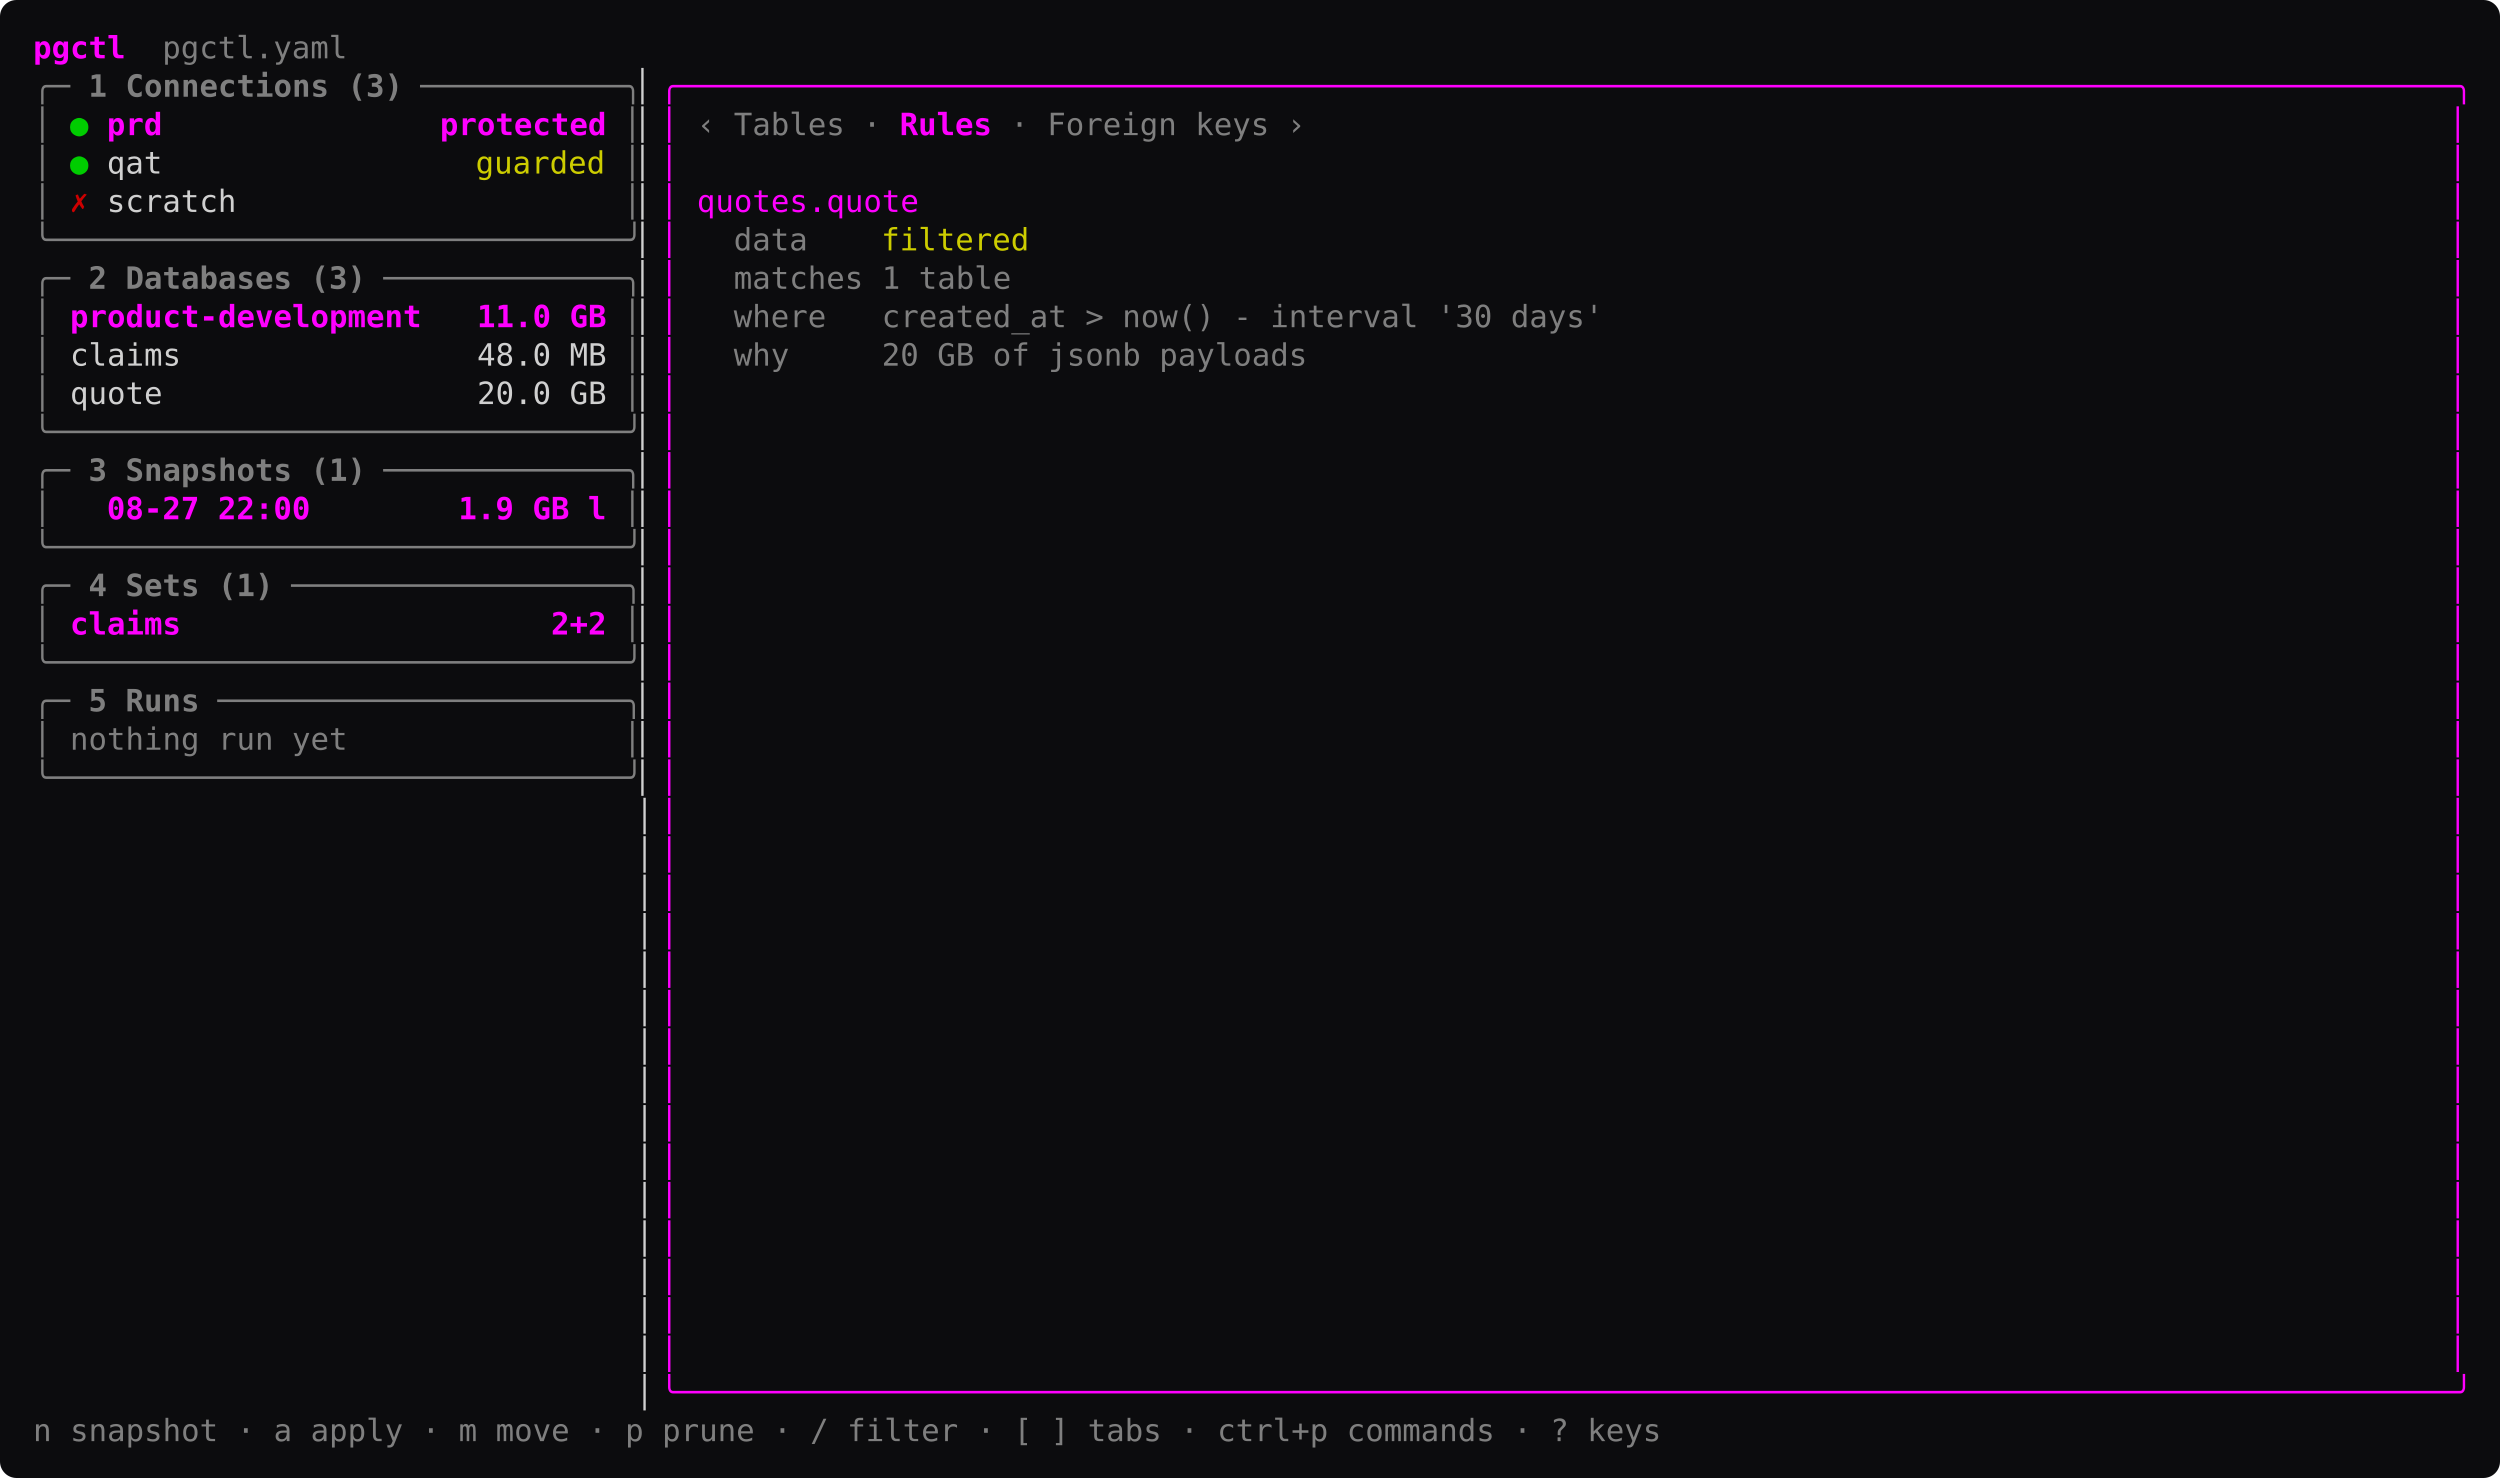
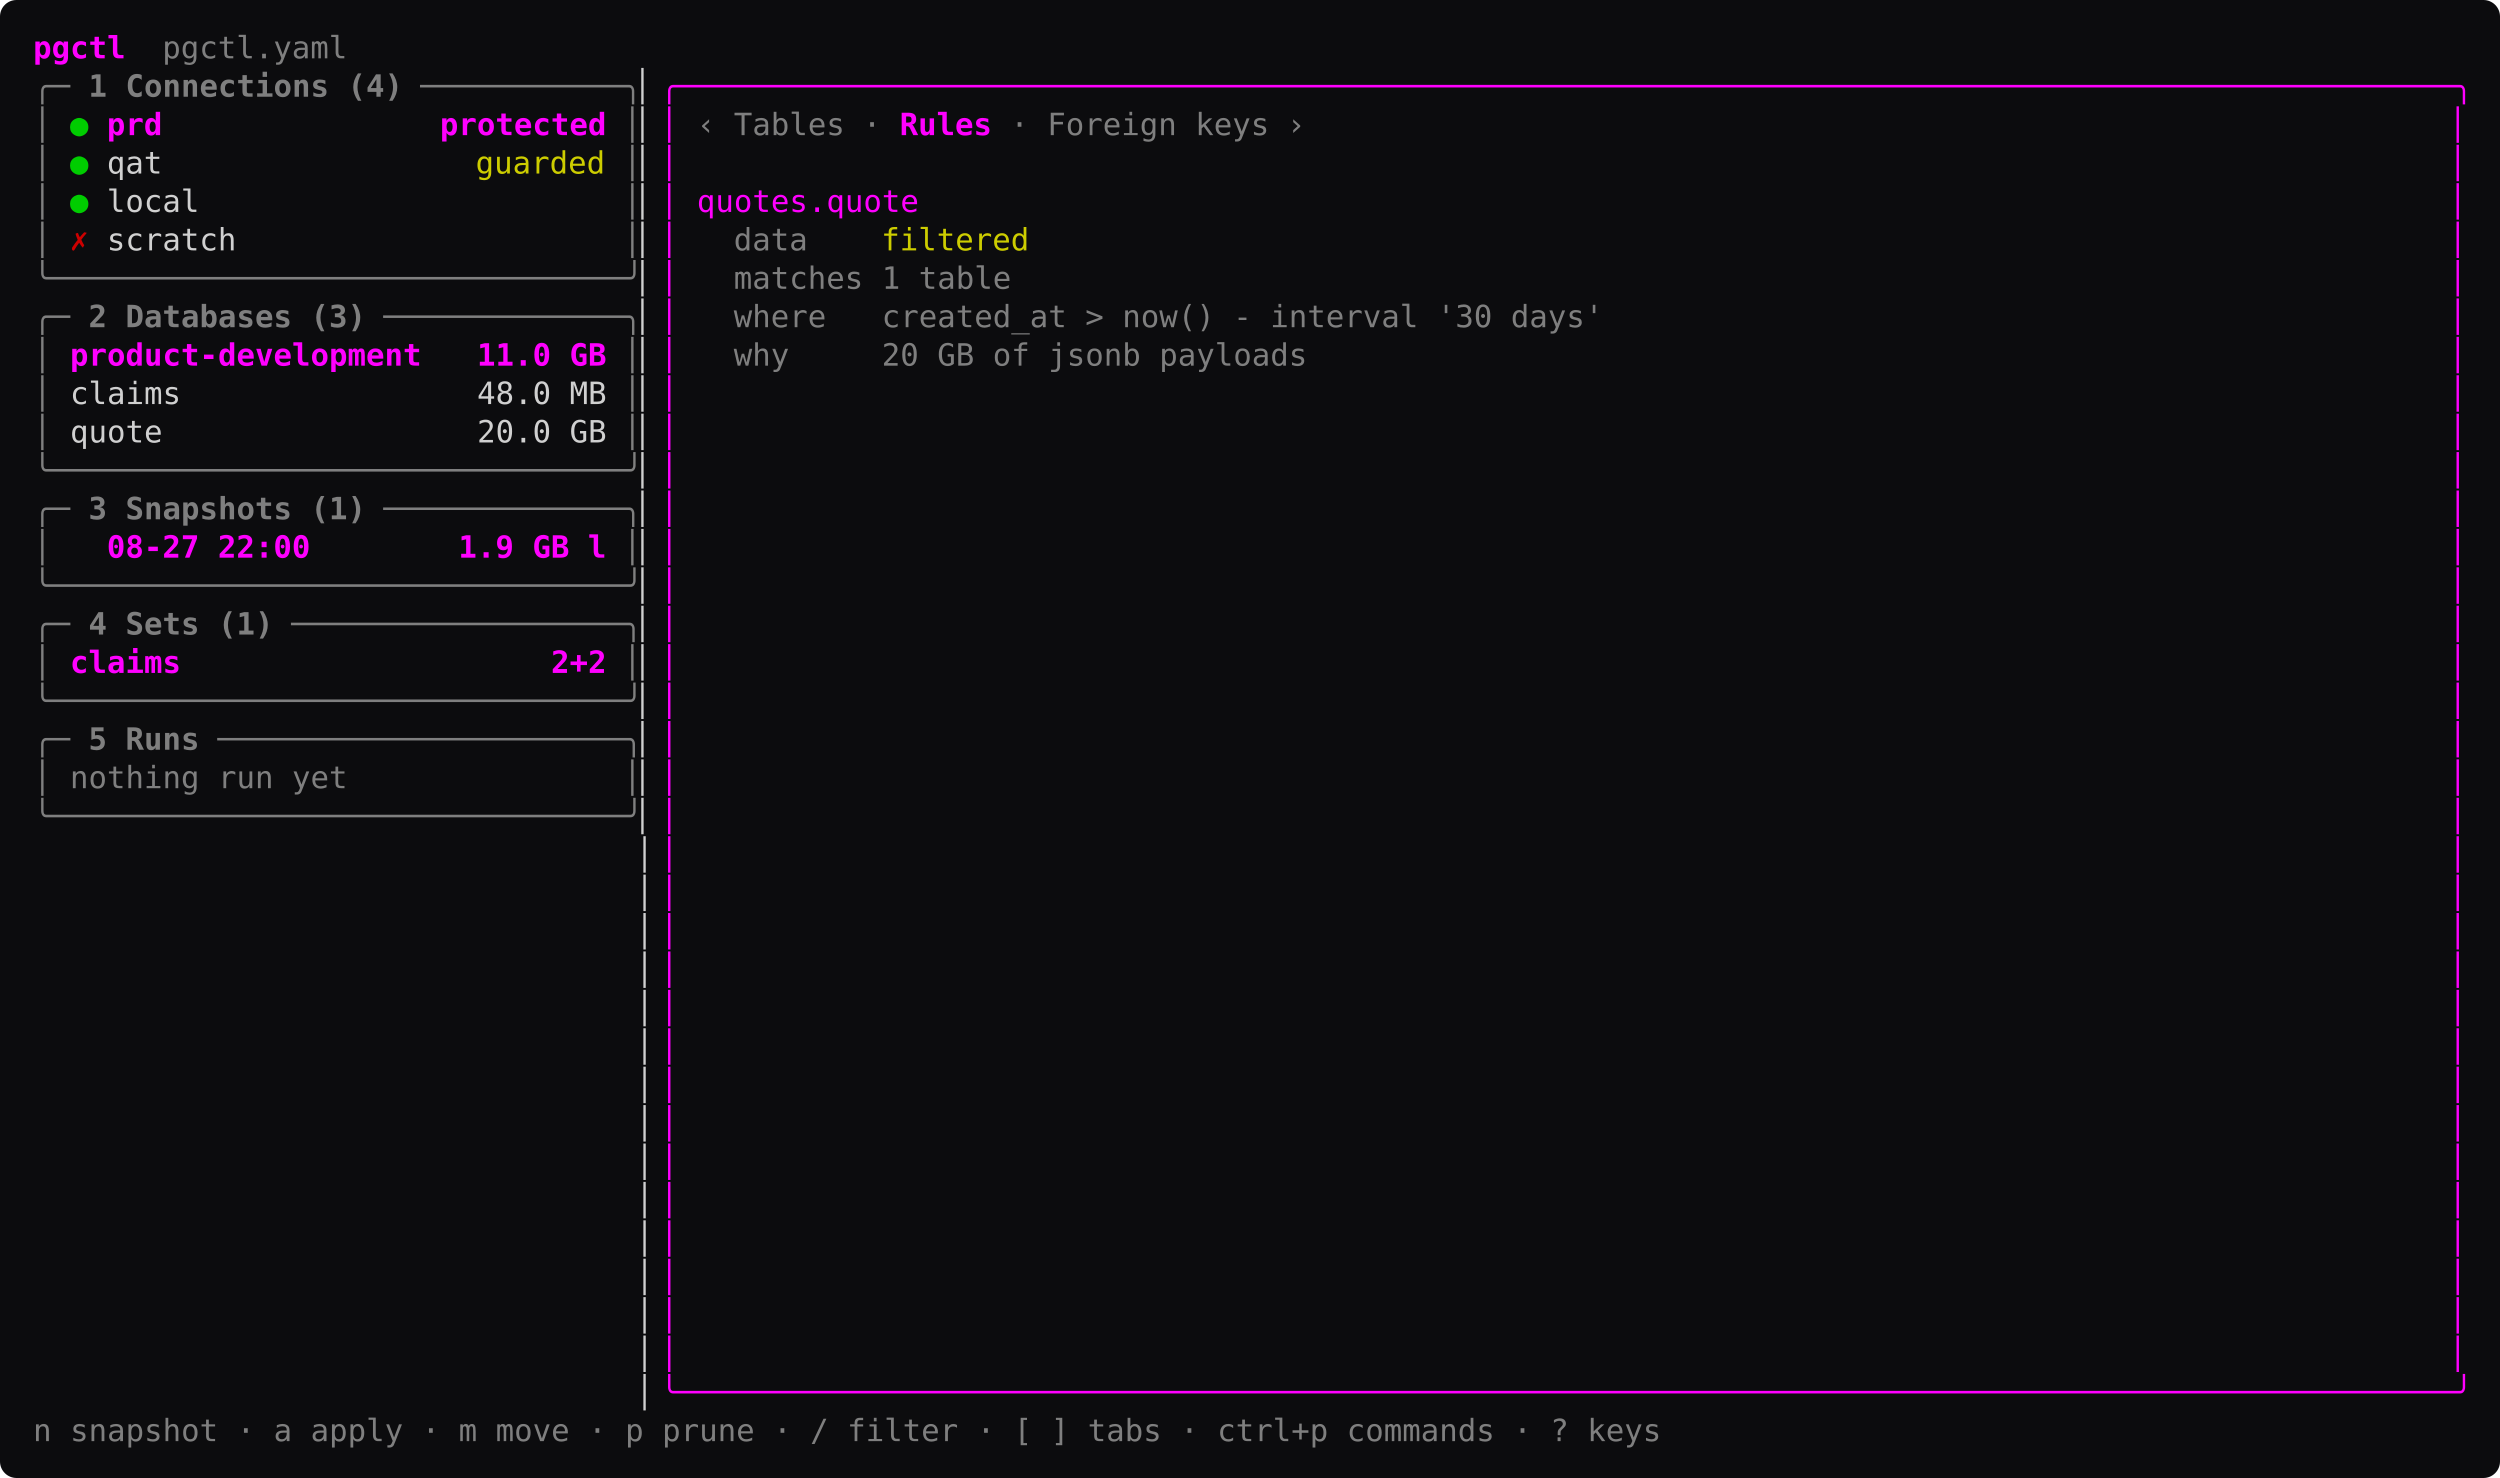
<svg xmlns="http://www.w3.org/2000/svg" width="1057.6" height="625.25" viewBox="0 0 1057.6 625.25" font-family="ui-monospace, 'SF Mono', SFMono-Regular, Menlo, Consolas, 'DejaVu Sans Mono', monospace" font-size="13" role="img">
  <rect width="1057.6" height="625.25" rx="7" fill="#0c0c0e" />
  <text x="14" y="24.68" textLength="39" lengthAdjust="spacing" fill="#ff00ff" font-weight="600" xml:space="preserve">pgctl</text>
  <text x="53" y="24.68" textLength="93.6" lengthAdjust="spacing" fill="#7f7f7f" xml:space="preserve">  pgctl.yaml</text>
  <text x="14" y="40.92" textLength="15.6" lengthAdjust="spacing" fill="#7f7f7f" xml:space="preserve">╭─</text>
-   <text x="29.6" y="40.92" textLength="140.4" lengthAdjust="spacing" fill="#7f7f7f" font-weight="600" xml:space="preserve"> 1 Connections (3)</text>
+   <text x="29.6" y="40.92" textLength="140.4" lengthAdjust="spacing" fill="#7f7f7f" font-weight="600" xml:space="preserve"> 1 Connections (4)</text>
  <text x="177.8" y="40.92" textLength="93.6" lengthAdjust="spacing" fill="#7f7f7f" xml:space="preserve">───────────╮</text>
  <text x="271.4" y="40.92" textLength="7.8" lengthAdjust="spacing" fill="#d0d0d0" xml:space="preserve">▏</text>
  <text x="279.2" y="40.92" textLength="764.4" lengthAdjust="spacing" fill="#ff00ff" xml:space="preserve">╭────────────────────────────────────────────────────────────────────────────────────────────────╮</text>
  <text x="14" y="57.17" textLength="7.8" lengthAdjust="spacing" fill="#7f7f7f" xml:space="preserve">│</text>
  <text x="29.6" y="57.17" textLength="7.8" lengthAdjust="spacing" fill="#00cd00" xml:space="preserve">●</text>
  <text x="45.2" y="57.17" textLength="210.6" lengthAdjust="spacing" fill="#ff00ff" font-weight="600" xml:space="preserve">prd               protected</text>
  <text x="263.6" y="57.17" textLength="7.8" lengthAdjust="spacing" fill="#7f7f7f" xml:space="preserve">│</text>
  <text x="271.4" y="57.17" textLength="7.8" lengthAdjust="spacing" fill="#d0d0d0" xml:space="preserve">▏</text>
  <text x="279.2" y="57.17" textLength="7.8" lengthAdjust="spacing" fill="#ff00ff" xml:space="preserve">│</text>
  <text x="294.8" y="57.17" textLength="7.8" lengthAdjust="spacing" fill="#7f7f7f" xml:space="preserve">‹</text>
  <text x="302.6" y="57.17" textLength="54.6" lengthAdjust="spacing" fill="#7f7f7f" xml:space="preserve"> Tables</text>
  <text x="365" y="57.17" textLength="7.8" lengthAdjust="spacing" fill="#7f7f7f" xml:space="preserve">·</text>
  <text x="380.6" y="57.17" textLength="7.8" lengthAdjust="spacing" fill="#ff00ff" font-weight="600" xml:space="preserve">R</text>
  <text x="388.4" y="57.17" textLength="7.8" lengthAdjust="spacing" fill="#ff00ff" font-weight="600" xml:space="preserve">u</text>
  <text x="396.2" y="57.17" textLength="7.8" lengthAdjust="spacing" fill="#ff00ff" font-weight="600" xml:space="preserve">l</text>
  <text x="404" y="57.17" textLength="7.8" lengthAdjust="spacing" fill="#ff00ff" font-weight="600" xml:space="preserve">e</text>
  <text x="411.8" y="57.17" textLength="7.8" lengthAdjust="spacing" fill="#ff00ff" font-weight="600" xml:space="preserve">s</text>
  <text x="427.4" y="57.17" textLength="7.8" lengthAdjust="spacing" fill="#7f7f7f" xml:space="preserve">·</text>
  <text x="435.2" y="57.17" textLength="101.4" lengthAdjust="spacing" fill="#7f7f7f" xml:space="preserve"> Foreign keys</text>
  <text x="544.4" y="57.17" textLength="7.8" lengthAdjust="spacing" fill="#7f7f7f" xml:space="preserve">›</text>
  <text x="1035.8" y="57.17" textLength="7.8" lengthAdjust="spacing" fill="#ff00ff" xml:space="preserve">│</text>
  <text x="14" y="73.42" textLength="7.8" lengthAdjust="spacing" fill="#7f7f7f" xml:space="preserve">│</text>
  <text x="29.6" y="73.42" textLength="7.8" lengthAdjust="spacing" fill="#00cd00" xml:space="preserve">●</text>
  <text x="45.2" y="73.42" textLength="23.4" lengthAdjust="spacing" fill="#d0d0d0" xml:space="preserve">qat</text>
  <text x="201.2" y="73.42" textLength="54.6" lengthAdjust="spacing" fill="#cdcd00" xml:space="preserve">guarded</text>
  <text x="263.6" y="73.42" textLength="7.8" lengthAdjust="spacing" fill="#7f7f7f" xml:space="preserve">│</text>
  <text x="271.4" y="73.42" textLength="7.8" lengthAdjust="spacing" fill="#d0d0d0" xml:space="preserve">▏</text>
  <text x="279.2" y="73.42" textLength="7.8" lengthAdjust="spacing" fill="#ff00ff" xml:space="preserve">│</text>
  <text x="1035.8" y="73.42" textLength="7.8" lengthAdjust="spacing" fill="#ff00ff" xml:space="preserve">│</text>
  <text x="14" y="89.67" textLength="7.8" lengthAdjust="spacing" fill="#7f7f7f" xml:space="preserve">│</text>
-   <text x="29.6" y="89.67" textLength="7.8" lengthAdjust="spacing" fill="#cd0000" font-weight="600" xml:space="preserve">✗</text>
-   <text x="45.2" y="89.67" textLength="54.6" lengthAdjust="spacing" fill="#d0d0d0" xml:space="preserve">scratch</text>
+   <text x="29.6" y="89.67" textLength="7.8" lengthAdjust="spacing" fill="#00cd00" xml:space="preserve">●</text>
+   <text x="45.2" y="89.67" textLength="39" lengthAdjust="spacing" fill="#d0d0d0" xml:space="preserve">local</text>
  <text x="263.6" y="89.67" textLength="7.8" lengthAdjust="spacing" fill="#7f7f7f" xml:space="preserve">│</text>
  <text x="271.4" y="89.67" textLength="7.8" lengthAdjust="spacing" fill="#d0d0d0" xml:space="preserve">▏</text>
  <text x="279.2" y="89.67" textLength="7.8" lengthAdjust="spacing" fill="#ff00ff" xml:space="preserve">│</text>
  <text x="294.8" y="89.67" textLength="93.6" lengthAdjust="spacing" fill="#ff00ff" xml:space="preserve">quotes.quote</text>
  <text x="1035.8" y="89.67" textLength="7.8" lengthAdjust="spacing" fill="#ff00ff" xml:space="preserve">│</text>
-   <text x="14" y="105.92" textLength="257.4" lengthAdjust="spacing" fill="#7f7f7f" xml:space="preserve">╰───────────────────────────────╯</text>
+   <text x="14" y="105.92" textLength="7.8" lengthAdjust="spacing" fill="#7f7f7f" xml:space="preserve">│</text>
+   <text x="29.6" y="105.92" textLength="7.8" lengthAdjust="spacing" fill="#cd0000" font-weight="600" xml:space="preserve">✗</text>
+   <text x="45.2" y="105.92" textLength="54.6" lengthAdjust="spacing" fill="#d0d0d0" xml:space="preserve">scratch</text>
+   <text x="263.6" y="105.92" textLength="7.8" lengthAdjust="spacing" fill="#7f7f7f" xml:space="preserve">│</text>
  <text x="271.4" y="105.92" textLength="7.8" lengthAdjust="spacing" fill="#d0d0d0" xml:space="preserve">▏</text>
  <text x="279.2" y="105.92" textLength="7.8" lengthAdjust="spacing" fill="#ff00ff" xml:space="preserve">│</text>
  <text x="310.4" y="105.92" textLength="31.2" lengthAdjust="spacing" fill="#7f7f7f" xml:space="preserve">data</text>
  <text x="372.8" y="105.92" textLength="62.4" lengthAdjust="spacing" fill="#cdcd00" xml:space="preserve">filtered</text>
  <text x="1035.8" y="105.92" textLength="7.8" lengthAdjust="spacing" fill="#ff00ff" xml:space="preserve">│</text>
-   <text x="14" y="122.17" textLength="15.6" lengthAdjust="spacing" fill="#7f7f7f" xml:space="preserve">╭─</text>
-   <text x="29.6" y="122.17" textLength="124.8" lengthAdjust="spacing" fill="#7f7f7f" font-weight="600" xml:space="preserve"> 2 Databases (3)</text>
-   <text x="162.2" y="122.17" textLength="109.2" lengthAdjust="spacing" fill="#7f7f7f" xml:space="preserve">─────────────╮</text>
+   <text x="14" y="122.17" textLength="257.4" lengthAdjust="spacing" fill="#7f7f7f" xml:space="preserve">╰───────────────────────────────╯</text>
  <text x="271.4" y="122.17" textLength="7.8" lengthAdjust="spacing" fill="#d0d0d0" xml:space="preserve">▏</text>
  <text x="279.2" y="122.17" textLength="7.8" lengthAdjust="spacing" fill="#ff00ff" xml:space="preserve">│</text>
  <text x="310.4" y="122.17" textLength="117" lengthAdjust="spacing" fill="#7f7f7f" xml:space="preserve">matches 1 table</text>
  <text x="1035.8" y="122.17" textLength="7.8" lengthAdjust="spacing" fill="#ff00ff" xml:space="preserve">│</text>
-   <text x="14" y="138.43" textLength="7.8" lengthAdjust="spacing" fill="#7f7f7f" xml:space="preserve">│</text>
-   <text x="29.6" y="138.43" textLength="226.2" lengthAdjust="spacing" fill="#ff00ff" font-weight="600" xml:space="preserve">product-development   11.0 GB</text>
-   <text x="263.6" y="138.43" textLength="7.8" lengthAdjust="spacing" fill="#7f7f7f" xml:space="preserve">│</text>
+   <text x="14" y="138.43" textLength="15.6" lengthAdjust="spacing" fill="#7f7f7f" xml:space="preserve">╭─</text>
+   <text x="29.6" y="138.43" textLength="124.8" lengthAdjust="spacing" fill="#7f7f7f" font-weight="600" xml:space="preserve"> 2 Databases (3)</text>
+   <text x="162.2" y="138.43" textLength="109.2" lengthAdjust="spacing" fill="#7f7f7f" xml:space="preserve">─────────────╮</text>
  <text x="271.4" y="138.43" textLength="7.8" lengthAdjust="spacing" fill="#d0d0d0" xml:space="preserve">▏</text>
  <text x="279.2" y="138.43" textLength="7.8" lengthAdjust="spacing" fill="#ff00ff" xml:space="preserve">│</text>
  <text x="310.4" y="138.43" textLength="366.6" lengthAdjust="spacing" fill="#7f7f7f" xml:space="preserve">where   created_at &gt; now() - interval '30 days'</text>
  <text x="1035.8" y="138.43" textLength="7.8" lengthAdjust="spacing" fill="#ff00ff" xml:space="preserve">│</text>
  <text x="14" y="154.68" textLength="7.8" lengthAdjust="spacing" fill="#7f7f7f" xml:space="preserve">│</text>
-   <text x="21.8" y="154.68" textLength="234" lengthAdjust="spacing" fill="#d0d0d0" xml:space="preserve"> claims                48.0 MB</text>
+   <text x="29.6" y="154.68" textLength="226.2" lengthAdjust="spacing" fill="#ff00ff" font-weight="600" xml:space="preserve">product-development   11.0 GB</text>
  <text x="263.6" y="154.68" textLength="7.8" lengthAdjust="spacing" fill="#7f7f7f" xml:space="preserve">│</text>
  <text x="271.4" y="154.68" textLength="7.8" lengthAdjust="spacing" fill="#d0d0d0" xml:space="preserve">▏</text>
  <text x="279.2" y="154.68" textLength="7.8" lengthAdjust="spacing" fill="#ff00ff" xml:space="preserve">│</text>
  <text x="310.4" y="154.68" textLength="241.8" lengthAdjust="spacing" fill="#7f7f7f" xml:space="preserve">why     20 GB of jsonb payloads</text>
  <text x="1035.8" y="154.68" textLength="7.8" lengthAdjust="spacing" fill="#ff00ff" xml:space="preserve">│</text>
  <text x="14" y="170.93" textLength="7.8" lengthAdjust="spacing" fill="#7f7f7f" xml:space="preserve">│</text>
-   <text x="21.8" y="170.93" textLength="234" lengthAdjust="spacing" fill="#d0d0d0" xml:space="preserve"> quote                 20.0 GB</text>
+   <text x="21.8" y="170.93" textLength="234" lengthAdjust="spacing" fill="#d0d0d0" xml:space="preserve"> claims                48.0 MB</text>
  <text x="263.6" y="170.93" textLength="7.8" lengthAdjust="spacing" fill="#7f7f7f" xml:space="preserve">│</text>
  <text x="271.4" y="170.93" textLength="7.8" lengthAdjust="spacing" fill="#d0d0d0" xml:space="preserve">▏</text>
  <text x="279.2" y="170.93" textLength="7.8" lengthAdjust="spacing" fill="#ff00ff" xml:space="preserve">│</text>
  <text x="1035.8" y="170.93" textLength="7.8" lengthAdjust="spacing" fill="#ff00ff" xml:space="preserve">│</text>
-   <text x="14" y="187.18" textLength="257.4" lengthAdjust="spacing" fill="#7f7f7f" xml:space="preserve">╰───────────────────────────────╯</text>
+   <text x="14" y="187.18" textLength="7.8" lengthAdjust="spacing" fill="#7f7f7f" xml:space="preserve">│</text>
+   <text x="21.8" y="187.18" textLength="234" lengthAdjust="spacing" fill="#d0d0d0" xml:space="preserve"> quote                 20.0 GB</text>
+   <text x="263.6" y="187.18" textLength="7.8" lengthAdjust="spacing" fill="#7f7f7f" xml:space="preserve">│</text>
  <text x="271.4" y="187.18" textLength="7.8" lengthAdjust="spacing" fill="#d0d0d0" xml:space="preserve">▏</text>
  <text x="279.2" y="187.18" textLength="7.8" lengthAdjust="spacing" fill="#ff00ff" xml:space="preserve">│</text>
  <text x="1035.8" y="187.18" textLength="7.8" lengthAdjust="spacing" fill="#ff00ff" xml:space="preserve">│</text>
-   <text x="14" y="203.43" textLength="15.6" lengthAdjust="spacing" fill="#7f7f7f" xml:space="preserve">╭─</text>
-   <text x="29.6" y="203.43" textLength="124.8" lengthAdjust="spacing" fill="#7f7f7f" font-weight="600" xml:space="preserve"> 3 Snapshots (1)</text>
-   <text x="162.2" y="203.43" textLength="109.2" lengthAdjust="spacing" fill="#7f7f7f" xml:space="preserve">─────────────╮</text>
+   <text x="14" y="203.43" textLength="257.4" lengthAdjust="spacing" fill="#7f7f7f" xml:space="preserve">╰───────────────────────────────╯</text>
  <text x="271.4" y="203.43" textLength="7.8" lengthAdjust="spacing" fill="#d0d0d0" xml:space="preserve">▏</text>
  <text x="279.2" y="203.43" textLength="7.8" lengthAdjust="spacing" fill="#ff00ff" xml:space="preserve">│</text>
  <text x="1035.8" y="203.43" textLength="7.8" lengthAdjust="spacing" fill="#ff00ff" xml:space="preserve">│</text>
-   <text x="14" y="219.68" textLength="7.8" lengthAdjust="spacing" fill="#7f7f7f" xml:space="preserve">│</text>
-   <text x="45.2" y="219.68" textLength="210.6" lengthAdjust="spacing" fill="#ff00ff" font-weight="600" xml:space="preserve">08-27 22:00        1.9 GB l</text>
-   <text x="263.6" y="219.68" textLength="7.8" lengthAdjust="spacing" fill="#7f7f7f" xml:space="preserve">│</text>
+   <text x="14" y="219.68" textLength="15.6" lengthAdjust="spacing" fill="#7f7f7f" xml:space="preserve">╭─</text>
+   <text x="29.6" y="219.68" textLength="124.8" lengthAdjust="spacing" fill="#7f7f7f" font-weight="600" xml:space="preserve"> 3 Snapshots (1)</text>
+   <text x="162.2" y="219.68" textLength="109.2" lengthAdjust="spacing" fill="#7f7f7f" xml:space="preserve">─────────────╮</text>
  <text x="271.4" y="219.68" textLength="7.8" lengthAdjust="spacing" fill="#d0d0d0" xml:space="preserve">▏</text>
  <text x="279.2" y="219.68" textLength="7.8" lengthAdjust="spacing" fill="#ff00ff" xml:space="preserve">│</text>
  <text x="1035.8" y="219.68" textLength="7.8" lengthAdjust="spacing" fill="#ff00ff" xml:space="preserve">│</text>
-   <text x="14" y="235.93" textLength="257.4" lengthAdjust="spacing" fill="#7f7f7f" xml:space="preserve">╰───────────────────────────────╯</text>
+   <text x="14" y="235.93" textLength="7.8" lengthAdjust="spacing" fill="#7f7f7f" xml:space="preserve">│</text>
+   <text x="45.2" y="235.93" textLength="210.6" lengthAdjust="spacing" fill="#ff00ff" font-weight="600" xml:space="preserve">08-27 22:00        1.9 GB l</text>
+   <text x="263.6" y="235.93" textLength="7.8" lengthAdjust="spacing" fill="#7f7f7f" xml:space="preserve">│</text>
  <text x="271.4" y="235.93" textLength="7.8" lengthAdjust="spacing" fill="#d0d0d0" xml:space="preserve">▏</text>
  <text x="279.2" y="235.93" textLength="7.8" lengthAdjust="spacing" fill="#ff00ff" xml:space="preserve">│</text>
  <text x="1035.8" y="235.93" textLength="7.8" lengthAdjust="spacing" fill="#ff00ff" xml:space="preserve">│</text>
-   <text x="14" y="252.18" textLength="15.6" lengthAdjust="spacing" fill="#7f7f7f" xml:space="preserve">╭─</text>
-   <text x="29.6" y="252.18" textLength="85.8" lengthAdjust="spacing" fill="#7f7f7f" font-weight="600" xml:space="preserve"> 4 Sets (1)</text>
-   <text x="123.2" y="252.18" textLength="148.2" lengthAdjust="spacing" fill="#7f7f7f" xml:space="preserve">──────────────────╮</text>
+   <text x="14" y="252.18" textLength="257.4" lengthAdjust="spacing" fill="#7f7f7f" xml:space="preserve">╰───────────────────────────────╯</text>
  <text x="271.4" y="252.18" textLength="7.8" lengthAdjust="spacing" fill="#d0d0d0" xml:space="preserve">▏</text>
  <text x="279.2" y="252.18" textLength="7.8" lengthAdjust="spacing" fill="#ff00ff" xml:space="preserve">│</text>
  <text x="1035.8" y="252.18" textLength="7.8" lengthAdjust="spacing" fill="#ff00ff" xml:space="preserve">│</text>
-   <text x="14" y="268.43" textLength="7.8" lengthAdjust="spacing" fill="#7f7f7f" xml:space="preserve">│</text>
-   <text x="29.6" y="268.43" textLength="226.2" lengthAdjust="spacing" fill="#ff00ff" font-weight="600" xml:space="preserve">claims                    2+2</text>
-   <text x="263.6" y="268.43" textLength="7.8" lengthAdjust="spacing" fill="#7f7f7f" xml:space="preserve">│</text>
+   <text x="14" y="268.43" textLength="15.6" lengthAdjust="spacing" fill="#7f7f7f" xml:space="preserve">╭─</text>
+   <text x="29.6" y="268.43" textLength="85.8" lengthAdjust="spacing" fill="#7f7f7f" font-weight="600" xml:space="preserve"> 4 Sets (1)</text>
+   <text x="123.2" y="268.43" textLength="148.2" lengthAdjust="spacing" fill="#7f7f7f" xml:space="preserve">──────────────────╮</text>
  <text x="271.4" y="268.43" textLength="7.8" lengthAdjust="spacing" fill="#d0d0d0" xml:space="preserve">▏</text>
  <text x="279.2" y="268.43" textLength="7.8" lengthAdjust="spacing" fill="#ff00ff" xml:space="preserve">│</text>
  <text x="1035.8" y="268.43" textLength="7.8" lengthAdjust="spacing" fill="#ff00ff" xml:space="preserve">│</text>
-   <text x="14" y="284.68" textLength="257.4" lengthAdjust="spacing" fill="#7f7f7f" xml:space="preserve">╰───────────────────────────────╯</text>
+   <text x="14" y="284.68" textLength="7.8" lengthAdjust="spacing" fill="#7f7f7f" xml:space="preserve">│</text>
+   <text x="29.6" y="284.68" textLength="226.2" lengthAdjust="spacing" fill="#ff00ff" font-weight="600" xml:space="preserve">claims                    2+2</text>
+   <text x="263.6" y="284.68" textLength="7.8" lengthAdjust="spacing" fill="#7f7f7f" xml:space="preserve">│</text>
  <text x="271.4" y="284.68" textLength="7.8" lengthAdjust="spacing" fill="#d0d0d0" xml:space="preserve">▏</text>
  <text x="279.2" y="284.68" textLength="7.8" lengthAdjust="spacing" fill="#ff00ff" xml:space="preserve">│</text>
  <text x="1035.8" y="284.68" textLength="7.8" lengthAdjust="spacing" fill="#ff00ff" xml:space="preserve">│</text>
-   <text x="14" y="300.93" textLength="15.6" lengthAdjust="spacing" fill="#7f7f7f" xml:space="preserve">╭─</text>
-   <text x="29.6" y="300.93" textLength="54.6" lengthAdjust="spacing" fill="#7f7f7f" font-weight="600" xml:space="preserve"> 5 Runs</text>
-   <text x="92" y="300.93" textLength="179.4" lengthAdjust="spacing" fill="#7f7f7f" xml:space="preserve">──────────────────────╮</text>
+   <text x="14" y="300.93" textLength="257.4" lengthAdjust="spacing" fill="#7f7f7f" xml:space="preserve">╰───────────────────────────────╯</text>
  <text x="271.4" y="300.93" textLength="7.8" lengthAdjust="spacing" fill="#d0d0d0" xml:space="preserve">▏</text>
  <text x="279.2" y="300.93" textLength="7.8" lengthAdjust="spacing" fill="#ff00ff" xml:space="preserve">│</text>
  <text x="1035.8" y="300.93" textLength="7.8" lengthAdjust="spacing" fill="#ff00ff" xml:space="preserve">│</text>
-   <text x="14" y="317.18" textLength="7.8" lengthAdjust="spacing" fill="#7f7f7f" xml:space="preserve">│</text>
-   <text x="29.6" y="317.18" textLength="117" lengthAdjust="spacing" fill="#7f7f7f" xml:space="preserve">nothing run yet</text>
-   <text x="263.6" y="317.18" textLength="7.8" lengthAdjust="spacing" fill="#7f7f7f" xml:space="preserve">│</text>
+   <text x="14" y="317.18" textLength="15.6" lengthAdjust="spacing" fill="#7f7f7f" xml:space="preserve">╭─</text>
+   <text x="29.6" y="317.18" textLength="54.6" lengthAdjust="spacing" fill="#7f7f7f" font-weight="600" xml:space="preserve"> 5 Runs</text>
+   <text x="92" y="317.18" textLength="179.4" lengthAdjust="spacing" fill="#7f7f7f" xml:space="preserve">──────────────────────╮</text>
  <text x="271.4" y="317.18" textLength="7.8" lengthAdjust="spacing" fill="#d0d0d0" xml:space="preserve">▏</text>
  <text x="279.2" y="317.18" textLength="7.8" lengthAdjust="spacing" fill="#ff00ff" xml:space="preserve">│</text>
  <text x="1035.8" y="317.18" textLength="7.8" lengthAdjust="spacing" fill="#ff00ff" xml:space="preserve">│</text>
-   <text x="14" y="333.43" textLength="257.4" lengthAdjust="spacing" fill="#7f7f7f" xml:space="preserve">╰───────────────────────────────╯</text>
+   <text x="14" y="333.43" textLength="7.8" lengthAdjust="spacing" fill="#7f7f7f" xml:space="preserve">│</text>
+   <text x="29.6" y="333.43" textLength="117" lengthAdjust="spacing" fill="#7f7f7f" xml:space="preserve">nothing run yet</text>
+   <text x="263.6" y="333.43" textLength="7.8" lengthAdjust="spacing" fill="#7f7f7f" xml:space="preserve">│</text>
  <text x="271.4" y="333.43" textLength="7.8" lengthAdjust="spacing" fill="#d0d0d0" xml:space="preserve">▏</text>
  <text x="279.2" y="333.43" textLength="7.8" lengthAdjust="spacing" fill="#ff00ff" xml:space="preserve">│</text>
  <text x="1035.8" y="333.43" textLength="7.8" lengthAdjust="spacing" fill="#ff00ff" xml:space="preserve">│</text>
-   <text x="14" y="349.68" textLength="265.2" lengthAdjust="spacing" fill="#d0d0d0" xml:space="preserve">                                 ▏</text>
+   <text x="14" y="349.68" textLength="257.4" lengthAdjust="spacing" fill="#7f7f7f" xml:space="preserve">╰───────────────────────────────╯</text>
+   <text x="271.4" y="349.68" textLength="7.8" lengthAdjust="spacing" fill="#d0d0d0" xml:space="preserve">▏</text>
  <text x="279.2" y="349.68" textLength="7.8" lengthAdjust="spacing" fill="#ff00ff" xml:space="preserve">│</text>
  <text x="1035.8" y="349.68" textLength="7.8" lengthAdjust="spacing" fill="#ff00ff" xml:space="preserve">│</text>
  <text x="14" y="365.93" textLength="265.2" lengthAdjust="spacing" fill="#d0d0d0" xml:space="preserve">                                 ▏</text>
  <text x="279.2" y="365.93" textLength="7.8" lengthAdjust="spacing" fill="#ff00ff" xml:space="preserve">│</text>
  <text x="1035.8" y="365.93" textLength="7.8" lengthAdjust="spacing" fill="#ff00ff" xml:space="preserve">│</text>
  <text x="14" y="382.18" textLength="265.2" lengthAdjust="spacing" fill="#d0d0d0" xml:space="preserve">                                 ▏</text>
  <text x="279.2" y="382.18" textLength="7.8" lengthAdjust="spacing" fill="#ff00ff" xml:space="preserve">│</text>
  <text x="1035.8" y="382.18" textLength="7.8" lengthAdjust="spacing" fill="#ff00ff" xml:space="preserve">│</text>
  <text x="14" y="398.43" textLength="265.2" lengthAdjust="spacing" fill="#d0d0d0" xml:space="preserve">                                 ▏</text>
  <text x="279.2" y="398.43" textLength="7.8" lengthAdjust="spacing" fill="#ff00ff" xml:space="preserve">│</text>
  <text x="1035.8" y="398.43" textLength="7.8" lengthAdjust="spacing" fill="#ff00ff" xml:space="preserve">│</text>
  <text x="14" y="414.68" textLength="265.2" lengthAdjust="spacing" fill="#d0d0d0" xml:space="preserve">                                 ▏</text>
  <text x="279.2" y="414.68" textLength="7.8" lengthAdjust="spacing" fill="#ff00ff" xml:space="preserve">│</text>
  <text x="1035.8" y="414.68" textLength="7.8" lengthAdjust="spacing" fill="#ff00ff" xml:space="preserve">│</text>
  <text x="14" y="430.93" textLength="265.2" lengthAdjust="spacing" fill="#d0d0d0" xml:space="preserve">                                 ▏</text>
  <text x="279.2" y="430.93" textLength="7.8" lengthAdjust="spacing" fill="#ff00ff" xml:space="preserve">│</text>
  <text x="1035.8" y="430.93" textLength="7.8" lengthAdjust="spacing" fill="#ff00ff" xml:space="preserve">│</text>
  <text x="14" y="447.18" textLength="265.2" lengthAdjust="spacing" fill="#d0d0d0" xml:space="preserve">                                 ▏</text>
  <text x="279.2" y="447.18" textLength="7.8" lengthAdjust="spacing" fill="#ff00ff" xml:space="preserve">│</text>
  <text x="1035.8" y="447.18" textLength="7.8" lengthAdjust="spacing" fill="#ff00ff" xml:space="preserve">│</text>
  <text x="14" y="463.43" textLength="265.2" lengthAdjust="spacing" fill="#d0d0d0" xml:space="preserve">                                 ▏</text>
  <text x="279.2" y="463.43" textLength="7.8" lengthAdjust="spacing" fill="#ff00ff" xml:space="preserve">│</text>
  <text x="1035.8" y="463.43" textLength="7.8" lengthAdjust="spacing" fill="#ff00ff" xml:space="preserve">│</text>
  <text x="14" y="479.68" textLength="265.2" lengthAdjust="spacing" fill="#d0d0d0" xml:space="preserve">                                 ▏</text>
  <text x="279.2" y="479.68" textLength="7.8" lengthAdjust="spacing" fill="#ff00ff" xml:space="preserve">│</text>
  <text x="1035.8" y="479.68" textLength="7.8" lengthAdjust="spacing" fill="#ff00ff" xml:space="preserve">│</text>
  <text x="14" y="495.93" textLength="265.2" lengthAdjust="spacing" fill="#d0d0d0" xml:space="preserve">                                 ▏</text>
  <text x="279.2" y="495.93" textLength="7.8" lengthAdjust="spacing" fill="#ff00ff" xml:space="preserve">│</text>
  <text x="1035.8" y="495.93" textLength="7.8" lengthAdjust="spacing" fill="#ff00ff" xml:space="preserve">│</text>
  <text x="14" y="512.17" textLength="265.2" lengthAdjust="spacing" fill="#d0d0d0" xml:space="preserve">                                 ▏</text>
  <text x="279.2" y="512.17" textLength="7.8" lengthAdjust="spacing" fill="#ff00ff" xml:space="preserve">│</text>
  <text x="1035.8" y="512.17" textLength="7.8" lengthAdjust="spacing" fill="#ff00ff" xml:space="preserve">│</text>
  <text x="14" y="528.42" textLength="265.2" lengthAdjust="spacing" fill="#d0d0d0" xml:space="preserve">                                 ▏</text>
  <text x="279.2" y="528.42" textLength="7.8" lengthAdjust="spacing" fill="#ff00ff" xml:space="preserve">│</text>
  <text x="1035.8" y="528.42" textLength="7.8" lengthAdjust="spacing" fill="#ff00ff" xml:space="preserve">│</text>
  <text x="14" y="544.67" textLength="265.2" lengthAdjust="spacing" fill="#d0d0d0" xml:space="preserve">                                 ▏</text>
  <text x="279.2" y="544.67" textLength="7.8" lengthAdjust="spacing" fill="#ff00ff" xml:space="preserve">│</text>
  <text x="1035.8" y="544.67" textLength="7.8" lengthAdjust="spacing" fill="#ff00ff" xml:space="preserve">│</text>
  <text x="14" y="560.92" textLength="265.2" lengthAdjust="spacing" fill="#d0d0d0" xml:space="preserve">                                 ▏</text>
  <text x="279.2" y="560.92" textLength="7.8" lengthAdjust="spacing" fill="#ff00ff" xml:space="preserve">│</text>
  <text x="1035.8" y="560.92" textLength="7.8" lengthAdjust="spacing" fill="#ff00ff" xml:space="preserve">│</text>
  <text x="14" y="577.17" textLength="265.2" lengthAdjust="spacing" fill="#d0d0d0" xml:space="preserve">                                 ▏</text>
  <text x="279.2" y="577.17" textLength="7.8" lengthAdjust="spacing" fill="#ff00ff" xml:space="preserve">│</text>
  <text x="1035.8" y="577.17" textLength="7.8" lengthAdjust="spacing" fill="#ff00ff" xml:space="preserve">│</text>
  <text x="14" y="593.42" textLength="265.2" lengthAdjust="spacing" fill="#d0d0d0" xml:space="preserve">                                 ▏</text>
  <text x="279.2" y="593.42" textLength="764.4" lengthAdjust="spacing" fill="#ff00ff" xml:space="preserve">╰────────────────────────────────────────────────────────────────────────────────────────────────╯</text>
  <text x="14" y="609.67" textLength="686.4" lengthAdjust="spacing" fill="#7f7f7f" xml:space="preserve">n snapshot · a apply · m move · p prune · / filter · [ ] tabs · ctrl+p commands · ? keys</text>
</svg>
